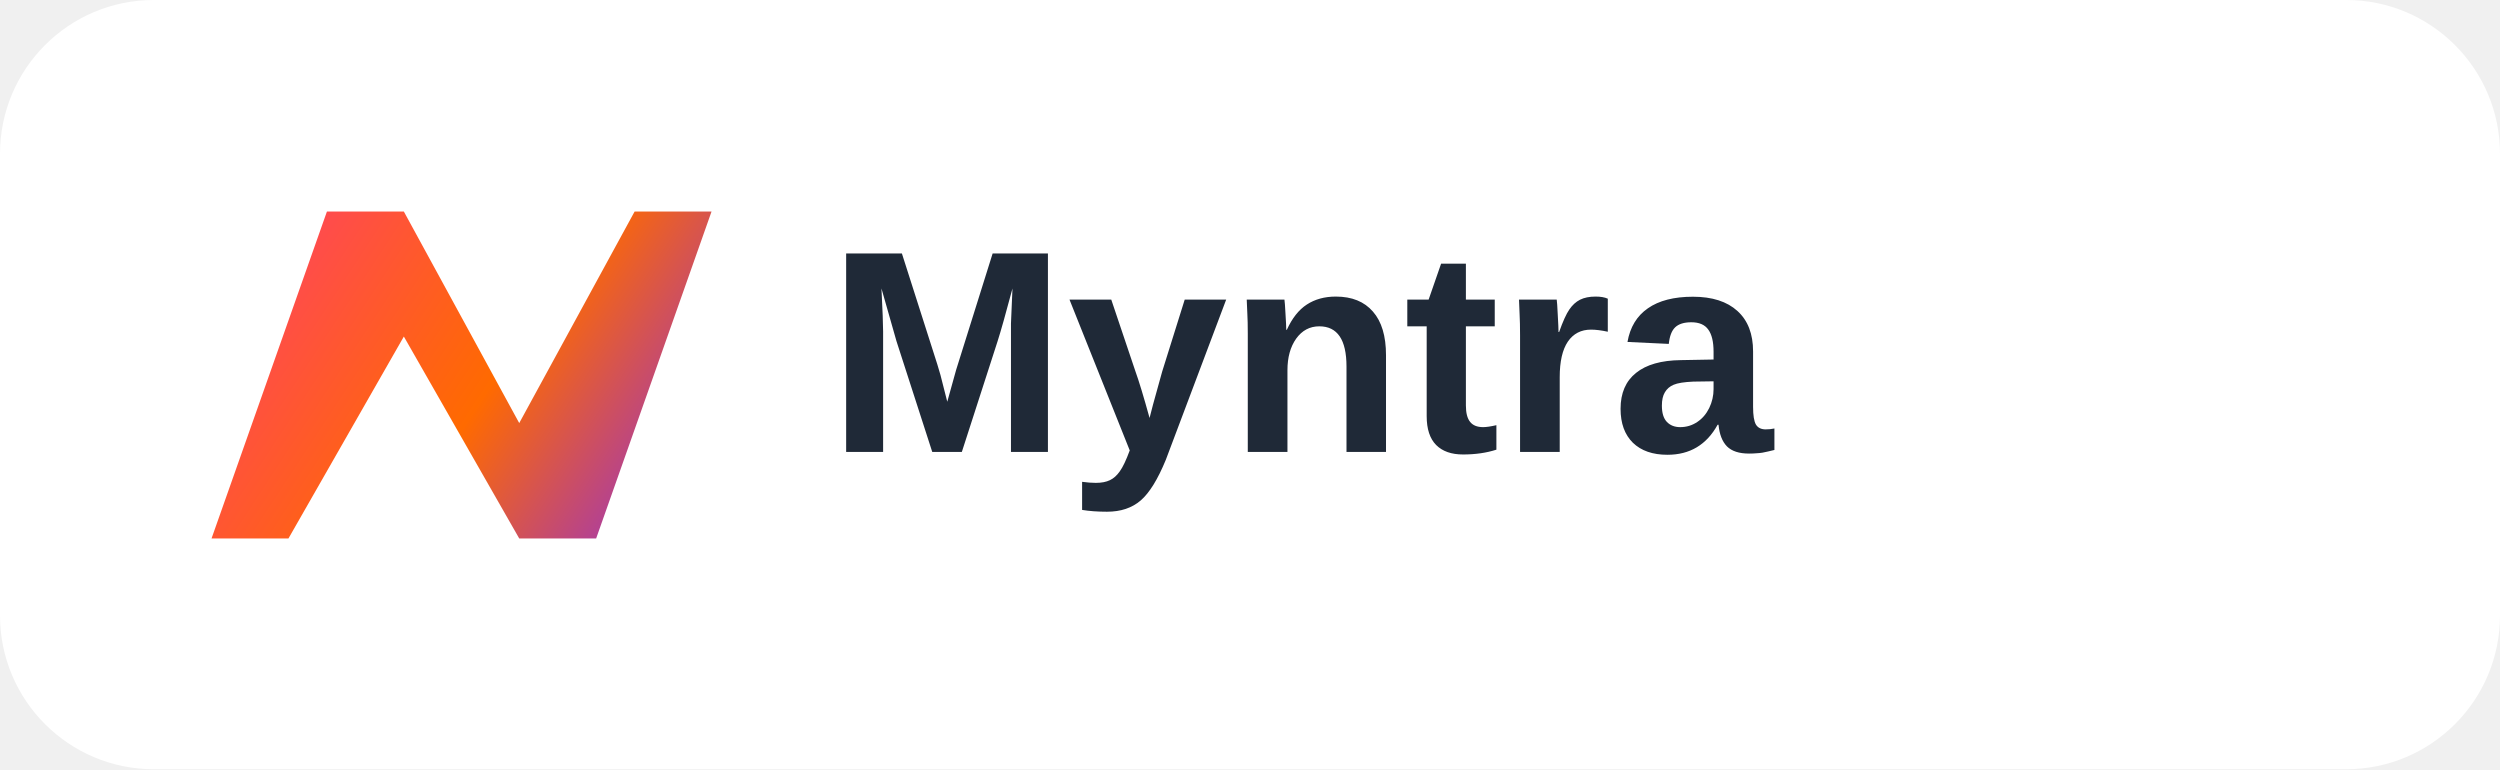
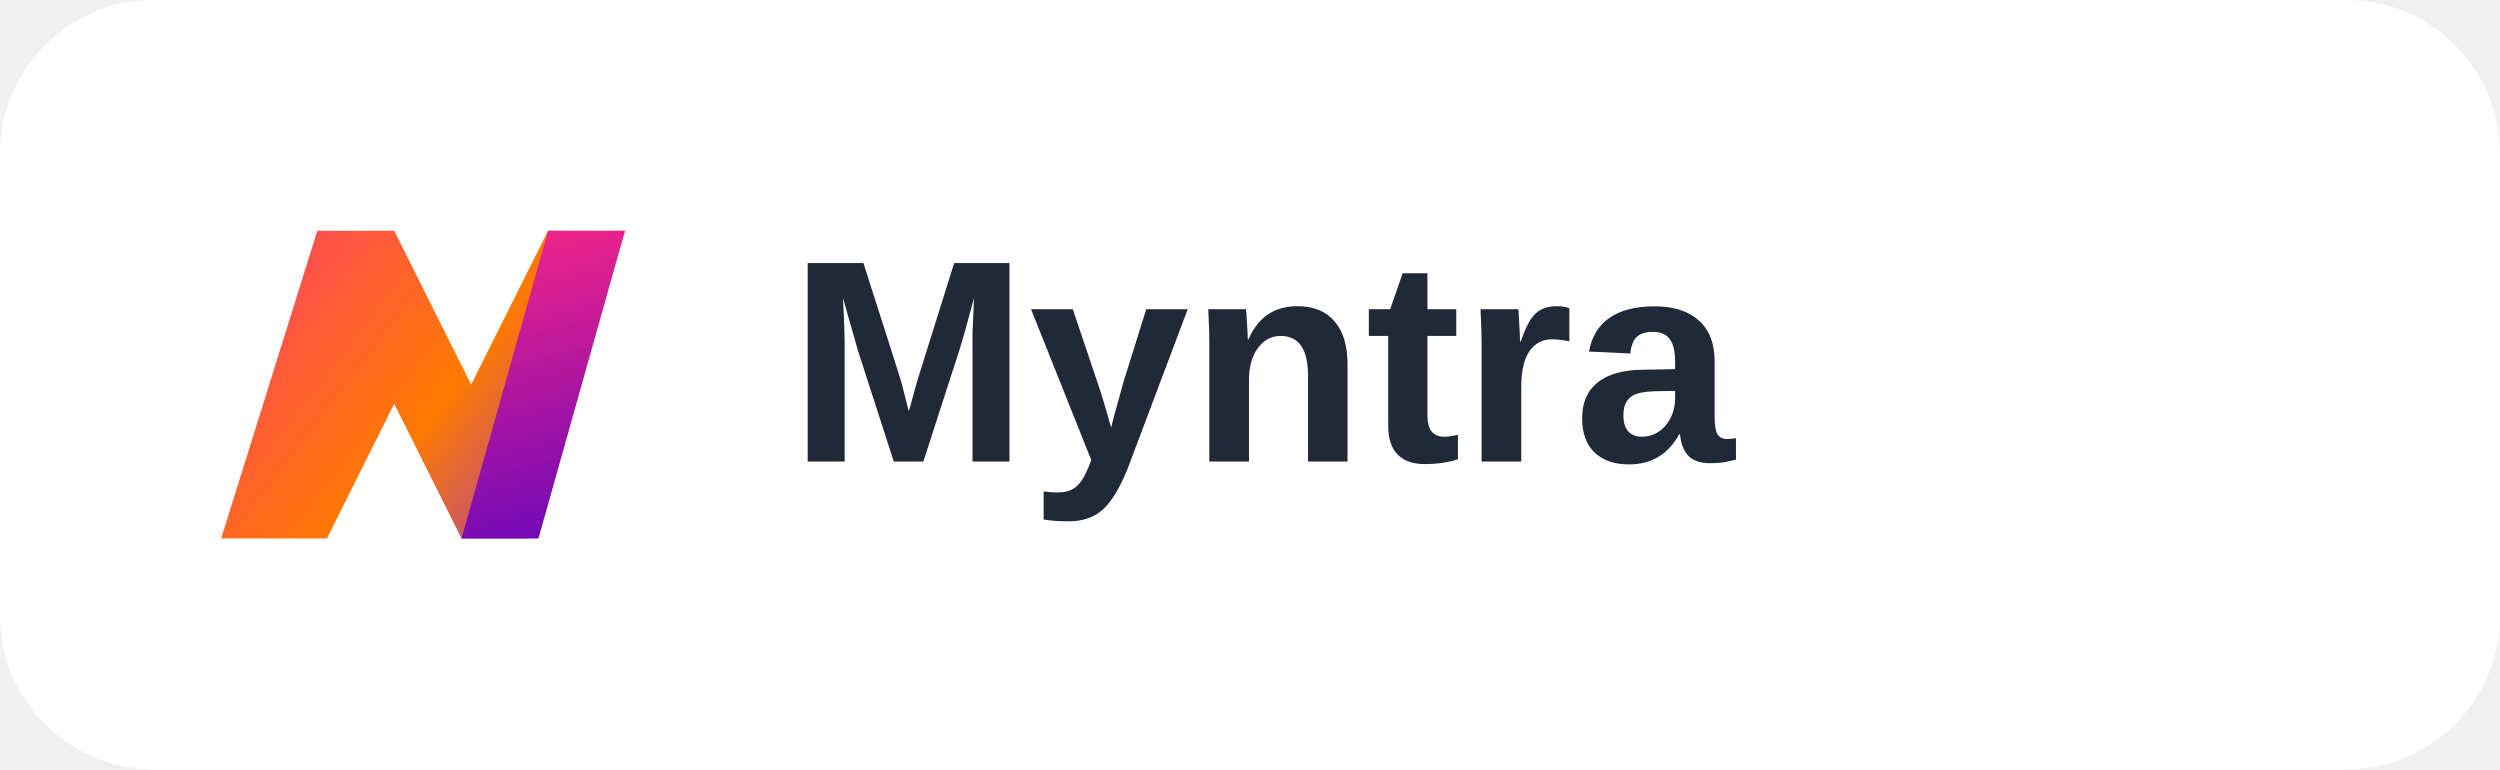
<svg xmlns="http://www.w3.org/2000/svg" width="260" height="80" viewBox="0 0 260 80" fill="none">
  <rect width="260" height="80" rx="16" fill="white" />
-   <path d="M22 56L34 22H42L54 44L66 22H74L62 56H54L42 35L30 56H22Z" fill="url(#paint0_linear)" />
-   <text x="86" y="47" font-family="Arial, Helvetica, sans-serif" font-size="30" font-weight="700" fill="#1F2937">Myntra</text>
+   <path d="M23 56L33 24H41L49 40L57 24H65L55 56H48L41 42L34 56H23Z" fill="url(#myntraGradA)" />
+   <path d="M48 56L57 24H65L56 56H48Z" fill="url(#myntraGradB)" />
+   <text x="82" y="48" font-family="Arial, Helvetica, sans-serif" font-size="30" font-weight="700" fill="#1F2937">Myntra</text>
  <defs>
-     <linearGradient id="paint0_linear" x1="22" y1="22" x2="74" y2="56" gradientUnits="userSpaceOnUse">
+     <linearGradient id="myntraGradA" x1="23" y1="24" x2="65" y2="56" gradientUnits="userSpaceOnUse">
      <stop stop-color="#FF3F6C" />
-       <stop offset="0.55" stop-color="#FF6A00" />
+       <stop offset="0.55" stop-color="#FF7A00" />
      <stop offset="1" stop-color="#8A2BE2" />
+     </linearGradient>
+     <linearGradient id="myntraGradB" x1="48" y1="24" x2="56" y2="56" gradientUnits="userSpaceOnUse">
+       <stop stop-color="#F72585" />
+       <stop offset="1" stop-color="#7209B7" />
    </linearGradient>
  </defs>
</svg>
